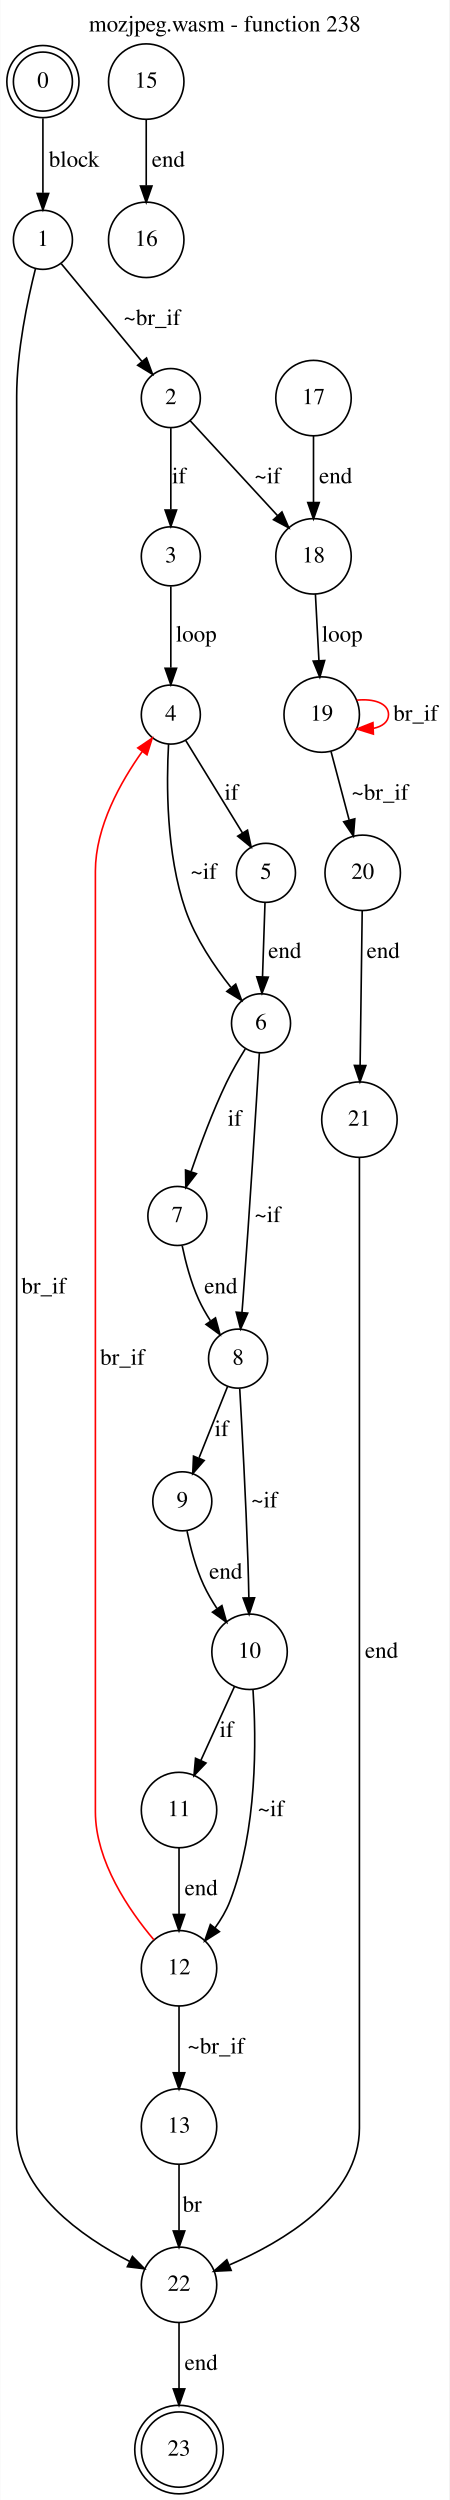
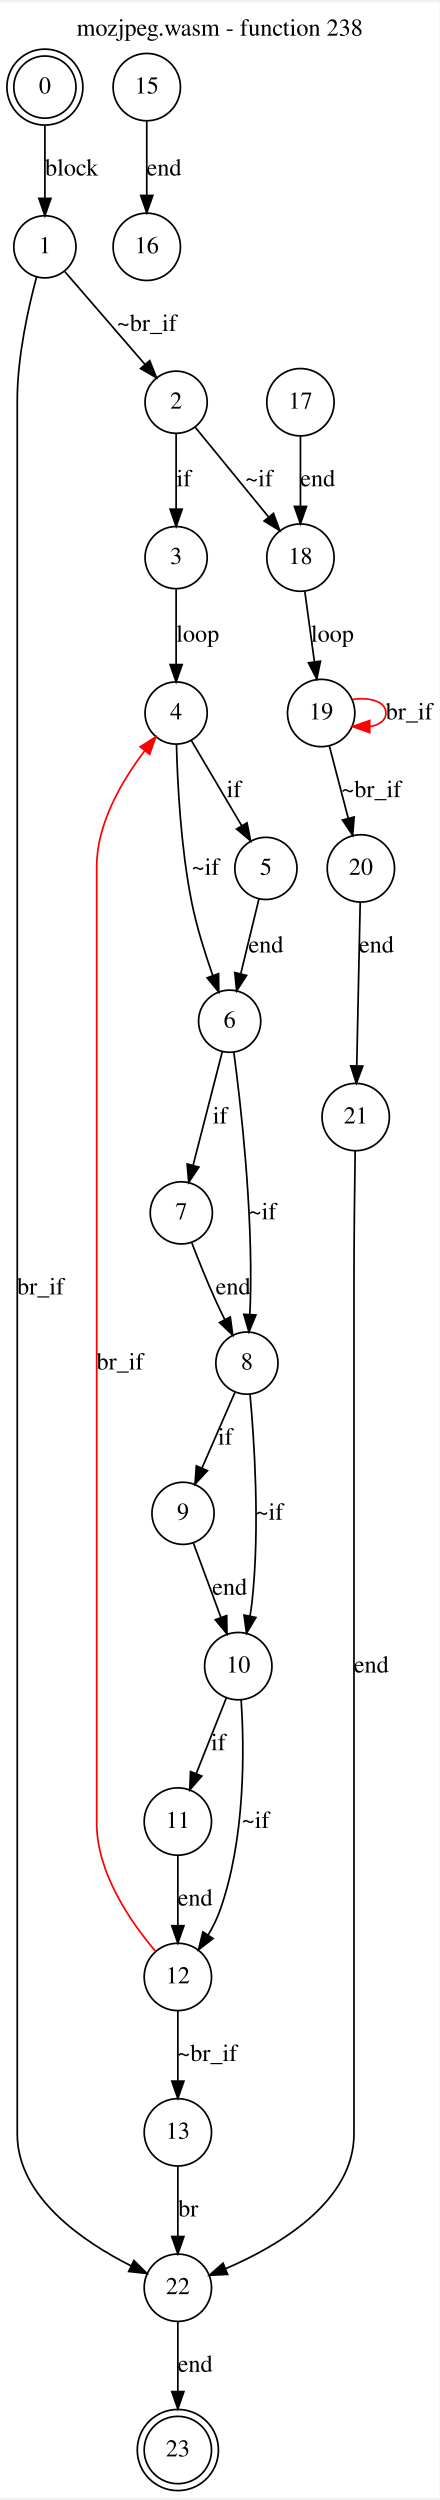
- <svg xmlns="http://www.w3.org/2000/svg" width="274pt" height="1524pt" viewBox="0.00 0.00 273.75 1524.45">
-   <g id="graph0" class="graph" transform="scale(1 1) rotate(0) translate(4 1520.45)">
-     <polygon fill="white" stroke="transparent" points="-4,4 -4,-1520.45 269.75,-1520.45 269.75,4 -4,4" />
-     <text text-anchor="middle" x="132.87" y="-1501.25" font-family="Times,serif" font-size="14.00">mozjpeg.wasm - function 238</text>
+ <svg xmlns="http://www.w3.org/2000/svg" width="254pt" height="1445pt" viewBox="0.00 0.00 254.50 1444.96">
+   <g id="graph0" class="graph" transform="scale(1 1) rotate(0) translate(4 1440.96)">
+     <polygon fill="white" stroke="transparent" points="-4,4 -4,-1440.96 250.5,-1440.96 250.5,4 -4,4" />
+     <text text-anchor="middle" x="123.25" y="-1421.76" font-family="Times,serif" font-size="14.00">mozjpeg.wasm - function 238</text>
    <g id="node1" class="node">
-       <ellipse fill="none" stroke="black" cx="22" cy="-1470.7" rx="18" ry="18" />
-       <ellipse fill="none" stroke="black" cx="22" cy="-1470.7" rx="22" ry="22" />
-       <text text-anchor="middle" x="22" y="-1467" font-family="Times,serif" font-size="14.00">0</text>
+       <ellipse fill="none" stroke="black" cx="22" cy="-1391.96" rx="18" ry="18" />
+       <ellipse fill="none" stroke="black" cx="22" cy="-1391.96" rx="22" ry="22" />
+       <text text-anchor="middle" x="22" y="-1388.26" font-family="Times,serif" font-size="14.00">0</text>
    </g>
    <g id="node3" class="node">
-       <ellipse fill="none" stroke="black" cx="22" cy="-1374.2" rx="18" ry="18" />
-       <text text-anchor="middle" x="22" y="-1370.5" font-family="Times,serif" font-size="14.00">1</text>
+       <ellipse fill="none" stroke="black" cx="22" cy="-1299.46" rx="18" ry="18" />
+       <text text-anchor="middle" x="22" y="-1295.76" font-family="Times,serif" font-size="14.00">1</text>
    </g>
    <g id="edge1" class="edge">
-       <path fill="none" stroke="black" d="M22,-1448.26C22,-1434.81 22,-1417.33 22,-1402.84" />
-       <polygon fill="black" stroke="black" points="25.5,-1402.46 22,-1392.46 18.5,-1402.46 25.5,-1402.46" />
-       <text text-anchor="middle" x="41" y="-1418.75" font-family="Times,serif" font-size="14.00">block</text>
+       <path fill="none" stroke="black" d="M22,-1369.51C22,-1356.97 22,-1341.03 22,-1327.62" />
+       <polygon fill="black" stroke="black" points="25.5,-1327.52 22,-1317.52 18.5,-1327.52 25.5,-1327.52" />
+       <text text-anchor="middle" x="37.5" y="-1340.76" font-family="Times,serif" font-size="14.00">block</text>
    </g>
    <g id="node2" class="node">
-       <ellipse fill="none" stroke="black" cx="105" cy="-26.75" rx="22.96" ry="22.96" />
-       <ellipse fill="none" stroke="black" cx="105" cy="-26.75" rx="27" ry="27" />
-       <text text-anchor="middle" x="105" y="-23.05" font-family="Times,serif" font-size="14.00">23</text>
+       <ellipse fill="none" stroke="black" cx="99" cy="-23.5" rx="19.5" ry="19.5" />
+       <ellipse fill="none" stroke="black" cx="99" cy="-23.5" rx="23.5" ry="23.5" />
+       <text text-anchor="middle" x="99" y="-19.8" font-family="Times,serif" font-size="14.00">23</text>
    </g>
    <g id="node4" class="node">
-       <ellipse fill="none" stroke="black" cx="100" cy="-1277.71" rx="18" ry="18" />
-       <text text-anchor="middle" x="100" y="-1274.01" font-family="Times,serif" font-size="14.00">2</text>
+       <ellipse fill="none" stroke="black" cx="98" cy="-1209.46" rx="18" ry="18" />
+       <text text-anchor="middle" x="98" y="-1205.76" font-family="Times,serif" font-size="14.00">2</text>
    </g>
    <g id="edge2" class="edge">
-       <path fill="none" stroke="black" d="M33.18,-1359.66C46.03,-1344.09 67.31,-1318.31 82.4,-1300.03" />
-       <polygon fill="black" stroke="black" points="85.18,-1302.16 88.85,-1292.22 79.78,-1297.71 85.18,-1302.16" />
-       <text text-anchor="middle" x="88.5" y="-1322.26" font-family="Times,serif" font-size="14.00">~br_if</text>
+       <path fill="none" stroke="black" d="M33.54,-1285.1C45.89,-1270.8 65.64,-1247.94 80.02,-1231.28" />
+       <polygon fill="black" stroke="black" points="82.71,-1233.52 86.6,-1223.67 77.41,-1228.95 82.71,-1233.52" />
+       <text text-anchor="middle" x="81" y="-1250.76" font-family="Times,serif" font-size="14.00">~br_if</text>
    </g>
    <g id="node5" class="node">
-       <ellipse fill="none" stroke="black" cx="105" cy="-127.24" rx="23" ry="23" />
-       <text text-anchor="middle" x="105" y="-123.54" font-family="Times,serif" font-size="14.00">22</text>
+       <ellipse fill="none" stroke="black" cx="99" cy="-117.49" rx="19.5" ry="19.5" />
+       <text text-anchor="middle" x="99" y="-113.79" font-family="Times,serif" font-size="14.00">22</text>
    </g>
    <g id="edge3" class="edge">
-       <path fill="none" stroke="black" d="M17.46,-1356.62C12.73,-1337.86 6,-1306.33 6,-1278.71 6,-1278.71 6,-1278.71 6,-222.74 6,-184.15 45.85,-156.49 74.99,-141.42" />
-       <polygon fill="black" stroke="black" points="76.58,-144.54 84,-136.98 73.49,-138.26 76.58,-144.54" />
-       <text text-anchor="middle" x="22.5" y="-731.78" font-family="Times,serif" font-size="14.00">br_if</text>
+       <path fill="none" stroke="black" d="M17.2,-1282.08C12.49,-1264.53 6,-1235.77 6,-1210.46 6,-1210.46 6,-1210.46 6,-206.49 6,-169.91 44.44,-143.99 71.9,-130.15" />
+       <polygon fill="black" stroke="black" points="73.56,-133.23 81.07,-125.76 70.54,-126.92 73.56,-133.23" />
+       <text text-anchor="middle" x="19.5" y="-692.78" font-family="Times,serif" font-size="14.00">br_if</text>
    </g>
    <g id="node6" class="node">
-       <ellipse fill="none" stroke="black" cx="100" cy="-1181.21" rx="18" ry="18" />
-       <text text-anchor="middle" x="100" y="-1177.51" font-family="Times,serif" font-size="14.00">3</text>
+       <ellipse fill="none" stroke="black" cx="98" cy="-1119.47" rx="18" ry="18" />
+       <text text-anchor="middle" x="98" y="-1115.77" font-family="Times,serif" font-size="14.00">3</text>
    </g>
    <g id="edge4" class="edge">
-       <path fill="none" stroke="black" d="M100,-1259.38C100,-1245.52 100,-1225.84 100,-1209.82" />
-       <polygon fill="black" stroke="black" points="103.5,-1209.43 100,-1199.43 96.5,-1209.43 103.5,-1209.43" />
-       <text text-anchor="middle" x="105" y="-1225.76" font-family="Times,serif" font-size="14.00">if</text>
+       <path fill="none" stroke="black" d="M98,-1191.08C98,-1178.71 98,-1161.83 98,-1147.69" />
+       <polygon fill="black" stroke="black" points="101.5,-1147.52 98,-1137.52 94.5,-1147.52 101.5,-1147.52" />
+       <text text-anchor="middle" x="102.5" y="-1160.77" font-family="Times,serif" font-size="14.00">if</text>
    </g>
    <g id="node7" class="node">
-       <ellipse fill="none" stroke="black" cx="187" cy="-1181.21" rx="23" ry="23" />
-       <text text-anchor="middle" x="187" y="-1177.51" font-family="Times,serif" font-size="14.00">18</text>
+       <ellipse fill="none" stroke="black" cx="170" cy="-1119.47" rx="19.5" ry="19.5" />
+       <text text-anchor="middle" x="170" y="-1115.77" font-family="Times,serif" font-size="14.00">18</text>
    </g>
    <g id="edge5" class="edge">
-       <path fill="none" stroke="black" d="M111.73,-1263.96C125.37,-1249.15 148.16,-1224.4 165.1,-1206" />
-       <polygon fill="black" stroke="black" points="167.76,-1208.28 171.96,-1198.55 162.61,-1203.54 167.76,-1208.28" />
-       <text text-anchor="middle" x="159" y="-1225.76" font-family="Times,serif" font-size="14.00">~if</text>
+       <path fill="none" stroke="black" d="M108.94,-1195.1C120.19,-1181.34 137.94,-1159.65 151.4,-1143.19" />
+       <polygon fill="black" stroke="black" points="154.38,-1145.09 158,-1135.13 148.96,-1140.66 154.38,-1145.09" />
+       <text text-anchor="middle" x="146" y="-1160.77" font-family="Times,serif" font-size="14.00">~if</text>
    </g>
    <g id="edge29" class="edge">
-       <path fill="none" stroke="black" d="M105,-104.38C105,-92.46 105,-77.4 105,-63.79" />
-       <polygon fill="black" stroke="black" points="108.5,-63.74 105,-53.74 101.5,-63.74 108.5,-63.74" />
-       <text text-anchor="middle" x="118.5" y="-75.3" font-family="Times,serif" font-size="14.00">end</text>
+       <path fill="none" stroke="black" d="M99,-97.88C99,-86.36 99,-71.24 99,-57.72" />
+       <polygon fill="black" stroke="black" points="102.5,-57.32 99,-47.32 95.5,-57.32 102.5,-57.32" />
+       <text text-anchor="middle" x="109" y="-68.8" font-family="Times,serif" font-size="14.00">end</text>
    </g>
    <g id="node8" class="node">
-       <ellipse fill="none" stroke="black" cx="100" cy="-1084.72" rx="18" ry="18" />
-       <text text-anchor="middle" x="100" y="-1081.02" font-family="Times,serif" font-size="14.00">4</text>
+       <ellipse fill="none" stroke="black" cx="98" cy="-1029.47" rx="18" ry="18" />
+       <text text-anchor="middle" x="98" y="-1025.77" font-family="Times,serif" font-size="14.00">4</text>
    </g>
    <g id="edge6" class="edge">
-       <path fill="none" stroke="black" d="M100,-1162.88C100,-1149.03 100,-1129.34 100,-1113.33" />
-       <polygon fill="black" stroke="black" points="103.5,-1112.94 100,-1102.94 96.5,-1112.94 103.5,-1112.94" />
-       <text text-anchor="middle" x="115.5" y="-1129.26" font-family="Times,serif" font-size="14.00">loop</text>
+       <path fill="none" stroke="black" d="M98,-1101.08C98,-1088.71 98,-1071.84 98,-1057.69" />
+       <polygon fill="black" stroke="black" points="101.5,-1057.52 98,-1047.52 94.5,-1057.52 101.5,-1057.52" />
+       <text text-anchor="middle" x="110.5" y="-1070.77" font-family="Times,serif" font-size="14.00">loop</text>
    </g>
    <g id="node21" class="node">
-       <ellipse fill="none" stroke="black" cx="192" cy="-1084.72" rx="23" ry="23" />
-       <text text-anchor="middle" x="192" y="-1081.02" font-family="Times,serif" font-size="14.00">19</text>
+       <ellipse fill="none" stroke="black" cx="182" cy="-1029.47" rx="19.5" ry="19.5" />
+       <text text-anchor="middle" x="182" y="-1025.77" font-family="Times,serif" font-size="14.00">19</text>
    </g>
    <g id="edge24" class="edge">
-       <path fill="none" stroke="black" d="M188.16,-1158.29C188.8,-1146.25 189.6,-1131.08 190.31,-1117.74" />
-       <polygon fill="black" stroke="black" points="193.81,-1117.68 190.85,-1107.51 186.82,-1117.31 193.81,-1117.68" />
-       <text text-anchor="middle" x="204.5" y="-1129.26" font-family="Times,serif" font-size="14.00">loop</text>
+       <path fill="none" stroke="black" d="M172.54,-1099.81C174.15,-1088.02 176.26,-1072.56 178.08,-1059.23" />
+       <polygon fill="black" stroke="black" points="181.58,-1059.49 179.46,-1049.11 174.64,-1058.54 181.58,-1059.49" />
+       <text text-anchor="middle" x="188.5" y="-1070.77" font-family="Times,serif" font-size="14.00">loop</text>
    </g>
    <g id="node9" class="node">
-       <ellipse fill="none" stroke="black" cx="158" cy="-988.22" rx="18" ry="18" />
-       <text text-anchor="middle" x="158" y="-984.52" font-family="Times,serif" font-size="14.00">5</text>
+       <ellipse fill="none" stroke="black" cx="150" cy="-939.47" rx="18" ry="18" />
+       <text text-anchor="middle" x="150" y="-935.77" font-family="Times,serif" font-size="14.00">5</text>
    </g>
    <g id="edge7" class="edge">
-       <path fill="none" stroke="black" d="M109.06,-1068.95C118.34,-1053.83 132.9,-1030.12 143.73,-1012.48" />
-       <polygon fill="black" stroke="black" points="146.75,-1014.23 149,-1003.88 140.79,-1010.57 146.75,-1014.23" />
-       <text text-anchor="middle" x="137" y="-1032.77" font-family="Times,serif" font-size="14.00">if</text>
+       <path fill="none" stroke="black" d="M106.82,-1013.54C114.81,-1000.02 126.73,-979.85 136.02,-964.13" />
+       <polygon fill="black" stroke="black" points="139.06,-965.86 141.14,-955.47 133.03,-962.3 139.06,-965.86" />
+       <text text-anchor="middle" x="131.5" y="-980.77" font-family="Times,serif" font-size="14.00">if</text>
    </g>
    <g id="node10" class="node">
-       <ellipse fill="none" stroke="black" cx="155" cy="-896.47" rx="18" ry="18" />
-       <text text-anchor="middle" x="155" y="-892.77" font-family="Times,serif" font-size="14.00">6</text>
+       <ellipse fill="none" stroke="black" cx="129" cy="-850.98" rx="18" ry="18" />
+       <text text-anchor="middle" x="129" y="-847.28" font-family="Times,serif" font-size="14.00">6</text>
    </g>
    <g id="edge8" class="edge">
-       <path fill="none" stroke="black" d="M98.62,-1066.72C97.3,-1043.24 97.01,-999.88 109,-965.47 115.02,-948.19 126.57,-931.14 136.59,-918.44" />
-       <polygon fill="black" stroke="black" points="139.56,-920.34 143.2,-910.39 134.15,-915.9 139.56,-920.34" />
-       <text text-anchor="middle" x="120" y="-984.52" font-family="Times,serif" font-size="14.00">~if</text>
+       <path fill="none" stroke="black" d="M98.21,-1011.39C98.74,-989.87 100.61,-951.85 107,-919.98 109.89,-905.58 114.81,-889.96 119.26,-877.32" />
+       <polygon fill="black" stroke="black" points="122.56,-878.5 122.69,-867.91 115.98,-876.11 122.56,-878.5" />
+       <text text-anchor="middle" x="115" y="-935.77" font-family="Times,serif" font-size="14.00">~if</text>
    </g>
    <g id="edge9" class="edge">
-       <path fill="none" stroke="black" d="M157.42,-969.92C156.99,-957.13 156.4,-939.46 155.91,-924.78" />
-       <polygon fill="black" stroke="black" points="159.41,-924.6 155.58,-914.72 152.41,-924.83 159.41,-924.6" />
-       <text text-anchor="middle" x="169.5" y="-936.27" font-family="Times,serif" font-size="14.00">end</text>
+       <path fill="none" stroke="black" d="M145.95,-921.8C142.99,-909.59 138.91,-892.78 135.49,-878.7" />
+       <polygon fill="black" stroke="black" points="138.8,-877.49 133.04,-868.6 131.99,-879.15 138.8,-877.49" />
+       <text text-anchor="middle" x="150" y="-890.78" font-family="Times,serif" font-size="14.00">end</text>
    </g>
    <g id="node11" class="node">
-       <ellipse fill="none" stroke="black" cx="104" cy="-778.98" rx="18" ry="18" />
-       <text text-anchor="middle" x="104" y="-775.28" font-family="Times,serif" font-size="14.00">7</text>
+       <ellipse fill="none" stroke="black" cx="101" cy="-739.98" rx="18" ry="18" />
+       <text text-anchor="middle" x="101" y="-736.28" font-family="Times,serif" font-size="14.00">7</text>
    </g>
    <g id="edge10" class="edge">
-       <path fill="none" stroke="black" d="M145.39,-880.82C141.58,-874.67 137.32,-867.37 134,-860.47 125.51,-842.83 117.84,-822.12 112.38,-806.13" />
-       <polygon fill="black" stroke="black" points="115.61,-804.75 109.13,-796.37 108.97,-806.97 115.61,-804.75" />
-       <text text-anchor="middle" x="139" y="-834.02" font-family="Times,serif" font-size="14.00">if</text>
+       <path fill="none" stroke="black" d="M124.75,-833.42C120.25,-815.9 113.07,-787.98 107.79,-767.4" />
+       <polygon fill="black" stroke="black" points="111.17,-766.5 105.29,-757.69 104.39,-768.25 111.17,-766.5" />
+       <text text-anchor="middle" x="123.5" y="-791.78" font-family="Times,serif" font-size="14.00">if</text>
    </g>
    <g id="node12" class="node">
-       <ellipse fill="none" stroke="black" cx="141" cy="-691.98" rx="18" ry="18" />
-       <text text-anchor="middle" x="141" y="-688.28" font-family="Times,serif" font-size="14.00">8</text>
+       <ellipse fill="none" stroke="black" cx="139" cy="-652.98" rx="18" ry="18" />
+       <text text-anchor="middle" x="139" y="-649.28" font-family="Times,serif" font-size="14.00">8</text>
    </g>
    <g id="edge11" class="edge">
-       <path fill="none" stroke="black" d="M153.99,-878.34C152.17,-848.02 148.16,-782.9 144,-727.98 143.81,-725.42 143.6,-722.76 143.38,-720.1" />
-       <polygon fill="black" stroke="black" points="146.86,-719.73 142.53,-710.06 139.88,-720.32 146.86,-719.73" />
-       <text text-anchor="middle" x="159" y="-775.28" font-family="Times,serif" font-size="14.00">~if</text>
+       <path fill="none" stroke="black" d="M131.41,-833.08C135.33,-803.79 142.5,-741.65 141,-688.98 140.93,-686.42 140.82,-683.77 140.7,-681.11" />
+       <polygon fill="black" stroke="black" points="144.2,-680.86 140.17,-671.06 137.21,-681.23 144.2,-680.86" />
+       <text text-anchor="middle" x="148" y="-736.28" font-family="Times,serif" font-size="14.00">~if</text>
    </g>
    <g id="edge12" class="edge">
-       <path fill="none" stroke="black" d="M106.93,-760.81C108.99,-750.92 112.24,-738.42 117,-727.98 118.98,-723.63 121.49,-719.25 124.14,-715.12" />
-       <polygon fill="black" stroke="black" points="127.22,-716.83 130.01,-706.61 121.45,-712.86 127.22,-716.83" />
-       <text text-anchor="middle" x="130.5" y="-731.78" font-family="Times,serif" font-size="14.00">end</text>
+       <path fill="none" stroke="black" d="M107.1,-722.6C110.88,-712.76 115.96,-700.04 121,-688.98 122.6,-685.48 124.36,-681.82 126.14,-678.25" />
+       <polygon fill="black" stroke="black" points="129.36,-679.66 130.8,-669.16 123.13,-676.47 129.36,-679.66" />
+       <text text-anchor="middle" x="131" y="-692.78" font-family="Times,serif" font-size="14.00">end</text>
    </g>
    <g id="node13" class="node">
-       <ellipse fill="none" stroke="black" cx="107" cy="-604.98" rx="18" ry="18" />
-       <text text-anchor="middle" x="107" y="-601.28" font-family="Times,serif" font-size="14.00">9</text>
+       <ellipse fill="none" stroke="black" cx="102" cy="-565.98" rx="18" ry="18" />
+       <text text-anchor="middle" x="102" y="-562.28" font-family="Times,serif" font-size="14.00">9</text>
    </g>
    <g id="edge13" class="edge">
-       <path fill="none" stroke="black" d="M134.6,-674.99C129.71,-662.76 122.87,-645.66 117.22,-631.53" />
-       <polygon fill="black" stroke="black" points="120.33,-629.88 113.37,-621.89 113.83,-632.48 120.33,-629.88" />
-       <text text-anchor="middle" x="131" y="-644.78" font-family="Times,serif" font-size="14.00">if</text>
+       <path fill="none" stroke="black" d="M132.04,-635.99C126.67,-623.64 119.13,-606.33 112.95,-592.13" />
+       <polygon fill="black" stroke="black" points="116.13,-590.67 108.93,-582.9 109.71,-593.46 116.13,-590.67" />
+       <text text-anchor="middle" x="126.5" y="-605.78" font-family="Times,serif" font-size="14.00">if</text>
    </g>
    <g id="node14" class="node">
-       <ellipse fill="none" stroke="black" cx="148" cy="-513.23" rx="23" ry="23" />
-       <text text-anchor="middle" x="148" y="-509.53" font-family="Times,serif" font-size="14.00">10</text>
+       <ellipse fill="none" stroke="black" cx="134" cy="-477.48" rx="19.5" ry="19.5" />
+       <text text-anchor="middle" x="134" y="-473.78" font-family="Times,serif" font-size="14.00">10</text>
    </g>
    <g id="edge14" class="edge">
-       <path fill="none" stroke="black" d="M142.02,-673.61C143.38,-649.95 145.74,-606.28 147,-568.98 147.25,-561.61 147.44,-553.69 147.58,-546.23" />
-       <polygon fill="black" stroke="black" points="151.08,-546.14 147.76,-536.08 144.08,-546.02 151.08,-546.14" />
-       <text text-anchor="middle" x="157" y="-601.28" font-family="Times,serif" font-size="14.00">~if</text>
+       <path fill="none" stroke="black" d="M140.78,-635.05C143.18,-609.11 146.66,-558.03 142,-514.98 141.7,-512.23 141.28,-509.39 140.79,-506.56" />
+       <polygon fill="black" stroke="black" points="144.18,-505.66 138.77,-496.55 137.32,-507.04 144.18,-505.66" />
+       <text text-anchor="middle" x="152" y="-562.28" font-family="Times,serif" font-size="14.00">~if</text>
    </g>
    <g id="edge15" class="edge">
-       <path fill="none" stroke="black" d="M109.88,-586.79C111.92,-576.89 115.17,-564.39 120,-553.98 122.25,-549.12 125.1,-544.24 128.12,-539.63" />
-       <polygon fill="black" stroke="black" points="131.15,-541.4 134.01,-531.2 125.41,-537.39 131.15,-541.4" />
-       <text text-anchor="middle" x="133.5" y="-557.78" font-family="Times,serif" font-size="14.00">end</text>
+       <path fill="none" stroke="black" d="M108.02,-548.71C112.48,-536.66 118.66,-519.96 123.87,-505.86" />
+       <polygon fill="black" stroke="black" points="127.27,-506.76 127.46,-496.17 120.71,-504.33 127.27,-506.76" />
+       <text text-anchor="middle" x="129" y="-518.78" font-family="Times,serif" font-size="14.00">end</text>
    </g>
    <g id="node15" class="node">
-       <ellipse fill="none" stroke="black" cx="105" cy="-416.73" rx="23" ry="23" />
-       <text text-anchor="middle" x="105" y="-413.03" font-family="Times,serif" font-size="14.00">11</text>
+       <ellipse fill="none" stroke="black" cx="99" cy="-387.48" rx="19.5" ry="19.5" />
+       <text text-anchor="middle" x="99" y="-383.78" font-family="Times,serif" font-size="14.00">11</text>
    </g>
    <g id="edge16" class="edge">
-       <path fill="none" stroke="black" d="M138.88,-492.19C132.89,-479.03 124.97,-461.61 118.28,-446.93" />
-       <polygon fill="black" stroke="black" points="121.43,-445.4 114.11,-437.74 115.06,-448.29 121.43,-445.4" />
-       <text text-anchor="middle" x="134" y="-461.28" font-family="Times,serif" font-size="14.00">if</text>
+       <path fill="none" stroke="black" d="M127.09,-459.1C122.1,-446.56 115.28,-429.41 109.61,-415.15" />
+       <polygon fill="black" stroke="black" points="112.85,-413.83 105.9,-405.83 106.34,-416.42 112.85,-413.83" />
+       <text text-anchor="middle" x="122.5" y="-428.78" font-family="Times,serif" font-size="14.00">if</text>
    </g>
    <g id="node16" class="node">
-       <ellipse fill="none" stroke="black" cx="105" cy="-320.24" rx="23" ry="23" />
-       <text text-anchor="middle" x="105" y="-316.54" font-family="Times,serif" font-size="14.00">12</text>
+       <ellipse fill="none" stroke="black" cx="99" cy="-297.49" rx="19.5" ry="19.5" />
+       <text text-anchor="middle" x="99" y="-293.79" font-family="Times,serif" font-size="14.00">12</text>
    </g>
    <g id="edge17" class="edge">
-       <path fill="none" stroke="black" d="M150.1,-490.32C152.16,-460.1 152.89,-404.44 136,-360.98 133.81,-355.34 130.53,-349.84 126.93,-344.83" />
-       <polygon fill="black" stroke="black" points="129.61,-342.58 120.67,-336.9 124.12,-346.92 129.61,-342.58" />
-       <text text-anchor="middle" x="161" y="-413.03" font-family="Times,serif" font-size="14.00">~if</text>
+       <path fill="none" stroke="black" d="M135.67,-457.95C137.49,-430.25 138.34,-376.86 123,-334.99 121.37,-330.54 119.11,-326.09 116.62,-321.91" />
+       <polygon fill="black" stroke="black" points="119.37,-319.72 110.96,-313.27 113.51,-323.55 119.37,-319.72" />
+       <text text-anchor="middle" x="144" y="-383.78" font-family="Times,serif" font-size="14.00">~if</text>
    </g>
    <g id="edge18" class="edge">
-       <path fill="none" stroke="black" d="M105,-393.82C105,-381.77 105,-366.6 105,-353.26" />
-       <polygon fill="black" stroke="black" points="108.5,-353.03 105,-343.03 101.5,-353.03 108.5,-353.03" />
-       <text text-anchor="middle" x="118.5" y="-364.78" font-family="Times,serif" font-size="14.00">end</text>
+       <path fill="none" stroke="black" d="M99,-367.82C99,-356.04 99,-340.58 99,-327.25" />
+       <polygon fill="black" stroke="black" points="102.5,-327.12 99,-317.12 95.5,-327.12 102.5,-327.12" />
+       <text text-anchor="middle" x="109" y="-338.79" font-family="Times,serif" font-size="14.00">end</text>
    </g>
    <g id="edge20" class="edge">
-       <path fill="none" stroke="red" d="M89.7,-337.56C74.68,-355.34 54,-385.34 54,-415.73 54,-989.22 54,-989.22 54,-989.22 54,-1016.35 69.51,-1043.84 82.52,-1062.12" />
-       <polygon fill="red" stroke="red" points="79.85,-1064.38 88.63,-1070.31 85.46,-1060.2 79.85,-1064.38" />
-       <text text-anchor="middle" x="70.5" y="-688.28" font-family="Times,serif" font-size="14.00">br_if</text>
+       <path fill="none" stroke="red" d="M86.16,-312.22C72.24,-328.58 52,-357.39 52,-386.48 52,-940.47 52,-940.47 52,-940.47 52,-965.58 66.88,-990.59 79.72,-1007.5" />
+       <polygon fill="red" stroke="red" points="77.18,-1009.93 86.15,-1015.56 82.65,-1005.56 77.18,-1009.93" />
+       <text text-anchor="middle" x="65.5" y="-649.28" font-family="Times,serif" font-size="14.00">br_if</text>
    </g>
    <g id="node17" class="node">
-       <ellipse fill="none" stroke="black" cx="105" cy="-223.74" rx="23" ry="23" />
-       <text text-anchor="middle" x="105" y="-220.04" font-family="Times,serif" font-size="14.00">13</text>
+       <ellipse fill="none" stroke="black" cx="99" cy="-207.49" rx="19.5" ry="19.5" />
+       <text text-anchor="middle" x="99" y="-203.79" font-family="Times,serif" font-size="14.00">13</text>
    </g>
    <g id="edge19" class="edge">
-       <path fill="none" stroke="black" d="M105,-297.32C105,-285.27 105,-270.11 105,-256.76" />
-       <polygon fill="black" stroke="black" points="108.5,-256.54 105,-246.54 101.5,-256.54 108.5,-256.54" />
-       <text text-anchor="middle" x="127.5" y="-268.29" font-family="Times,serif" font-size="14.00">~br_if</text>
+       <path fill="none" stroke="black" d="M99,-277.83C99,-266.04 99,-250.58 99,-237.25" />
+       <polygon fill="black" stroke="black" points="102.5,-237.13 99,-227.13 95.5,-237.13 102.5,-237.13" />
+       <text text-anchor="middle" x="116" y="-248.79" font-family="Times,serif" font-size="14.00">~br_if</text>
    </g>
    <g id="edge21" class="edge">
-       <path fill="none" stroke="black" d="M105,-200.82C105,-188.78 105,-173.61 105,-160.26" />
-       <polygon fill="black" stroke="black" points="108.5,-160.04 105,-150.04 101.5,-160.04 108.5,-160.04" />
-       <text text-anchor="middle" x="113" y="-171.79" font-family="Times,serif" font-size="14.00">br</text>
+       <path fill="none" stroke="black" d="M99,-187.83C99,-176.05 99,-160.59 99,-147.25" />
+       <polygon fill="black" stroke="black" points="102.5,-147.13 99,-137.13 95.5,-147.13 102.5,-147.13" />
+       <text text-anchor="middle" x="105" y="-158.79" font-family="Times,serif" font-size="14.00">br</text>
    </g>
    <g id="node18" class="node">
-       <ellipse fill="none" stroke="black" cx="85" cy="-1470.7" rx="23" ry="23" />
-       <text text-anchor="middle" x="85" y="-1467" font-family="Times,serif" font-size="14.00">15</text>
+       <ellipse fill="none" stroke="black" cx="81" cy="-1391.96" rx="19.5" ry="19.5" />
+       <text text-anchor="middle" x="81" y="-1388.26" font-family="Times,serif" font-size="14.00">15</text>
    </g>
    <g id="node19" class="node">
-       <ellipse fill="none" stroke="black" cx="85" cy="-1374.2" rx="23" ry="23" />
-       <text text-anchor="middle" x="85" y="-1370.5" font-family="Times,serif" font-size="14.00">16</text>
+       <ellipse fill="none" stroke="black" cx="81" cy="-1299.46" rx="19.5" ry="19.5" />
+       <text text-anchor="middle" x="81" y="-1295.76" font-family="Times,serif" font-size="14.00">16</text>
    </g>
    <g id="edge22" class="edge">
-       <path fill="none" stroke="black" d="M85,-1447.78C85,-1435.74 85,-1420.57 85,-1407.22" />
-       <polygon fill="black" stroke="black" points="88.5,-1407 85,-1397 81.5,-1407 88.5,-1407" />
-       <text text-anchor="middle" x="98.5" y="-1418.75" font-family="Times,serif" font-size="14.00">end</text>
+       <path fill="none" stroke="black" d="M81,-1372.21C81,-1359.83 81,-1343.37 81,-1329.34" />
+       <polygon fill="black" stroke="black" points="84.5,-1329.19 81,-1319.19 77.5,-1329.19 84.5,-1329.19" />
+       <text text-anchor="middle" x="91" y="-1340.76" font-family="Times,serif" font-size="14.00">end</text>
    </g>
    <g id="node20" class="node">
-       <ellipse fill="none" stroke="black" cx="187" cy="-1277.71" rx="23" ry="23" />
-       <text text-anchor="middle" x="187" y="-1274.01" font-family="Times,serif" font-size="14.00">17</text>
+       <ellipse fill="none" stroke="black" cx="170" cy="-1209.46" rx="19.5" ry="19.5" />
+       <text text-anchor="middle" x="170" y="-1205.76" font-family="Times,serif" font-size="14.00">17</text>
    </g>
    <g id="edge23" class="edge">
-       <path fill="none" stroke="black" d="M187,-1254.79C187,-1242.74 187,-1227.58 187,-1214.23" />
-       <polygon fill="black" stroke="black" points="190.5,-1214.01 187,-1204.01 183.5,-1214.01 190.5,-1214.01" />
-       <text text-anchor="middle" x="200.5" y="-1225.76" font-family="Times,serif" font-size="14.00">end</text>
+       <path fill="none" stroke="black" d="M170,-1189.8C170,-1178.02 170,-1162.56 170,-1149.23" />
+       <polygon fill="black" stroke="black" points="173.5,-1149.1 170,-1139.1 166.5,-1149.1 173.5,-1149.1" />
+       <text text-anchor="middle" x="180" y="-1160.77" font-family="Times,serif" font-size="14.00">end</text>
    </g>
    <g id="edge26" class="edge">
-       <path fill="none" stroke="red" d="M213.38,-1093.5C223.67,-1094.58 232.75,-1091.65 232.75,-1084.72 232.75,-1080.27 229.02,-1077.47 223.64,-1076.32" />
-       <polygon fill="red" stroke="red" points="223.51,-1072.81 213.38,-1075.94 223.24,-1079.81 223.51,-1072.81" />
-       <text text-anchor="middle" x="249.25" y="-1081.02" font-family="Times,serif" font-size="14.00">br_if</text>
+       <path fill="none" stroke="red" d="M200.13,-1037.33C210.22,-1038.79 219.5,-1036.17 219.5,-1029.47 219.5,-1025.18 215.69,-1022.56 210.3,-1021.62" />
+       <polygon fill="red" stroke="red" points="210.14,-1018.12 200.13,-1021.62 210.13,-1025.12 210.14,-1018.12" />
+       <text text-anchor="middle" x="233" y="-1025.77" font-family="Times,serif" font-size="14.00">br_if</text>
    </g>
    <g id="node22" class="node">
-       <ellipse fill="none" stroke="black" cx="217" cy="-988.22" rx="23" ry="23" />
-       <text text-anchor="middle" x="217" y="-984.52" font-family="Times,serif" font-size="14.00">20</text>
+       <ellipse fill="none" stroke="black" cx="205" cy="-939.47" rx="19.5" ry="19.5" />
+       <text text-anchor="middle" x="205" y="-935.77" font-family="Times,serif" font-size="14.00">20</text>
    </g>
    <g id="edge25" class="edge">
-       <path fill="none" stroke="black" d="M197.67,-1062.27C200.93,-1049.95 205.09,-1034.25 208.71,-1020.56" />
-       <polygon fill="black" stroke="black" points="212.18,-1021.14 211.35,-1010.58 205.41,-1019.35 212.18,-1021.14" />
-       <text text-anchor="middle" x="227.5" y="-1032.77" font-family="Times,serif" font-size="14.00">~br_if</text>
+       <path fill="none" stroke="black" d="M186.77,-1010.24C189.91,-998.2 194.09,-982.2 197.66,-968.55" />
+       <polygon fill="black" stroke="black" points="201.1,-969.24 200.24,-958.68 194.33,-967.47 201.1,-969.24" />
+       <text text-anchor="middle" x="211" y="-980.77" font-family="Times,serif" font-size="14.00">~br_if</text>
    </g>
    <g id="node23" class="node">
-       <ellipse fill="none" stroke="black" cx="215" cy="-837.72" rx="23" ry="23" />
-       <text text-anchor="middle" x="215" y="-834.02" font-family="Times,serif" font-size="14.00">21</text>
+       <ellipse fill="none" stroke="black" cx="202" cy="-795.48" rx="19.5" ry="19.5" />
+       <text text-anchor="middle" x="202" y="-791.78" font-family="Times,serif" font-size="14.00">21</text>
    </g>
    <g id="edge27" class="edge">
-       <path fill="none" stroke="black" d="M216.7,-965.31C216.37,-940.41 215.82,-899.55 215.43,-871" />
-       <polygon fill="black" stroke="black" points="218.93,-870.68 215.3,-860.72 211.93,-870.77 218.93,-870.68" />
-       <text text-anchor="middle" x="229.5" y="-936.27" font-family="Times,serif" font-size="14.00">end</text>
+       <path fill="none" stroke="black" d="M204.61,-919.91C204.1,-895.78 203.2,-853.39 202.61,-825.12" />
+       <polygon fill="black" stroke="black" points="206.1,-824.97 202.39,-815.05 199.1,-825.12 206.1,-824.97" />
+       <text text-anchor="middle" x="214" y="-890.78" font-family="Times,serif" font-size="14.00">end</text>
    </g>
    <g id="edge28" class="edge">
-       <path fill="none" stroke="black" d="M215,-814.82C215,-794.51 215,-763.45 215,-736.48 215,-736.48 215,-736.48 215,-222.74 215,-180.76 168.33,-153.37 135.79,-139.38" />
-       <polygon fill="black" stroke="black" points="136.79,-136.01 126.21,-135.47 134.14,-142.49 136.79,-136.01" />
-       <text text-anchor="middle" x="228.5" y="-509.53" font-family="Times,serif" font-size="14.00">end</text>
+       <path fill="none" stroke="black" d="M201.69,-775.88C201.4,-756.36 201,-724.76 201,-697.48 201,-697.48 201,-697.48 201,-206.49 201,-167.2 157.07,-141.58 126.87,-128.61" />
+       <polygon fill="black" stroke="black" points="127.82,-125.22 117.24,-124.7 125.18,-131.7 127.82,-125.22" />
+       <text text-anchor="middle" x="211" y="-473.78" font-family="Times,serif" font-size="14.00">end</text>
    </g>
  </g>
</svg>
